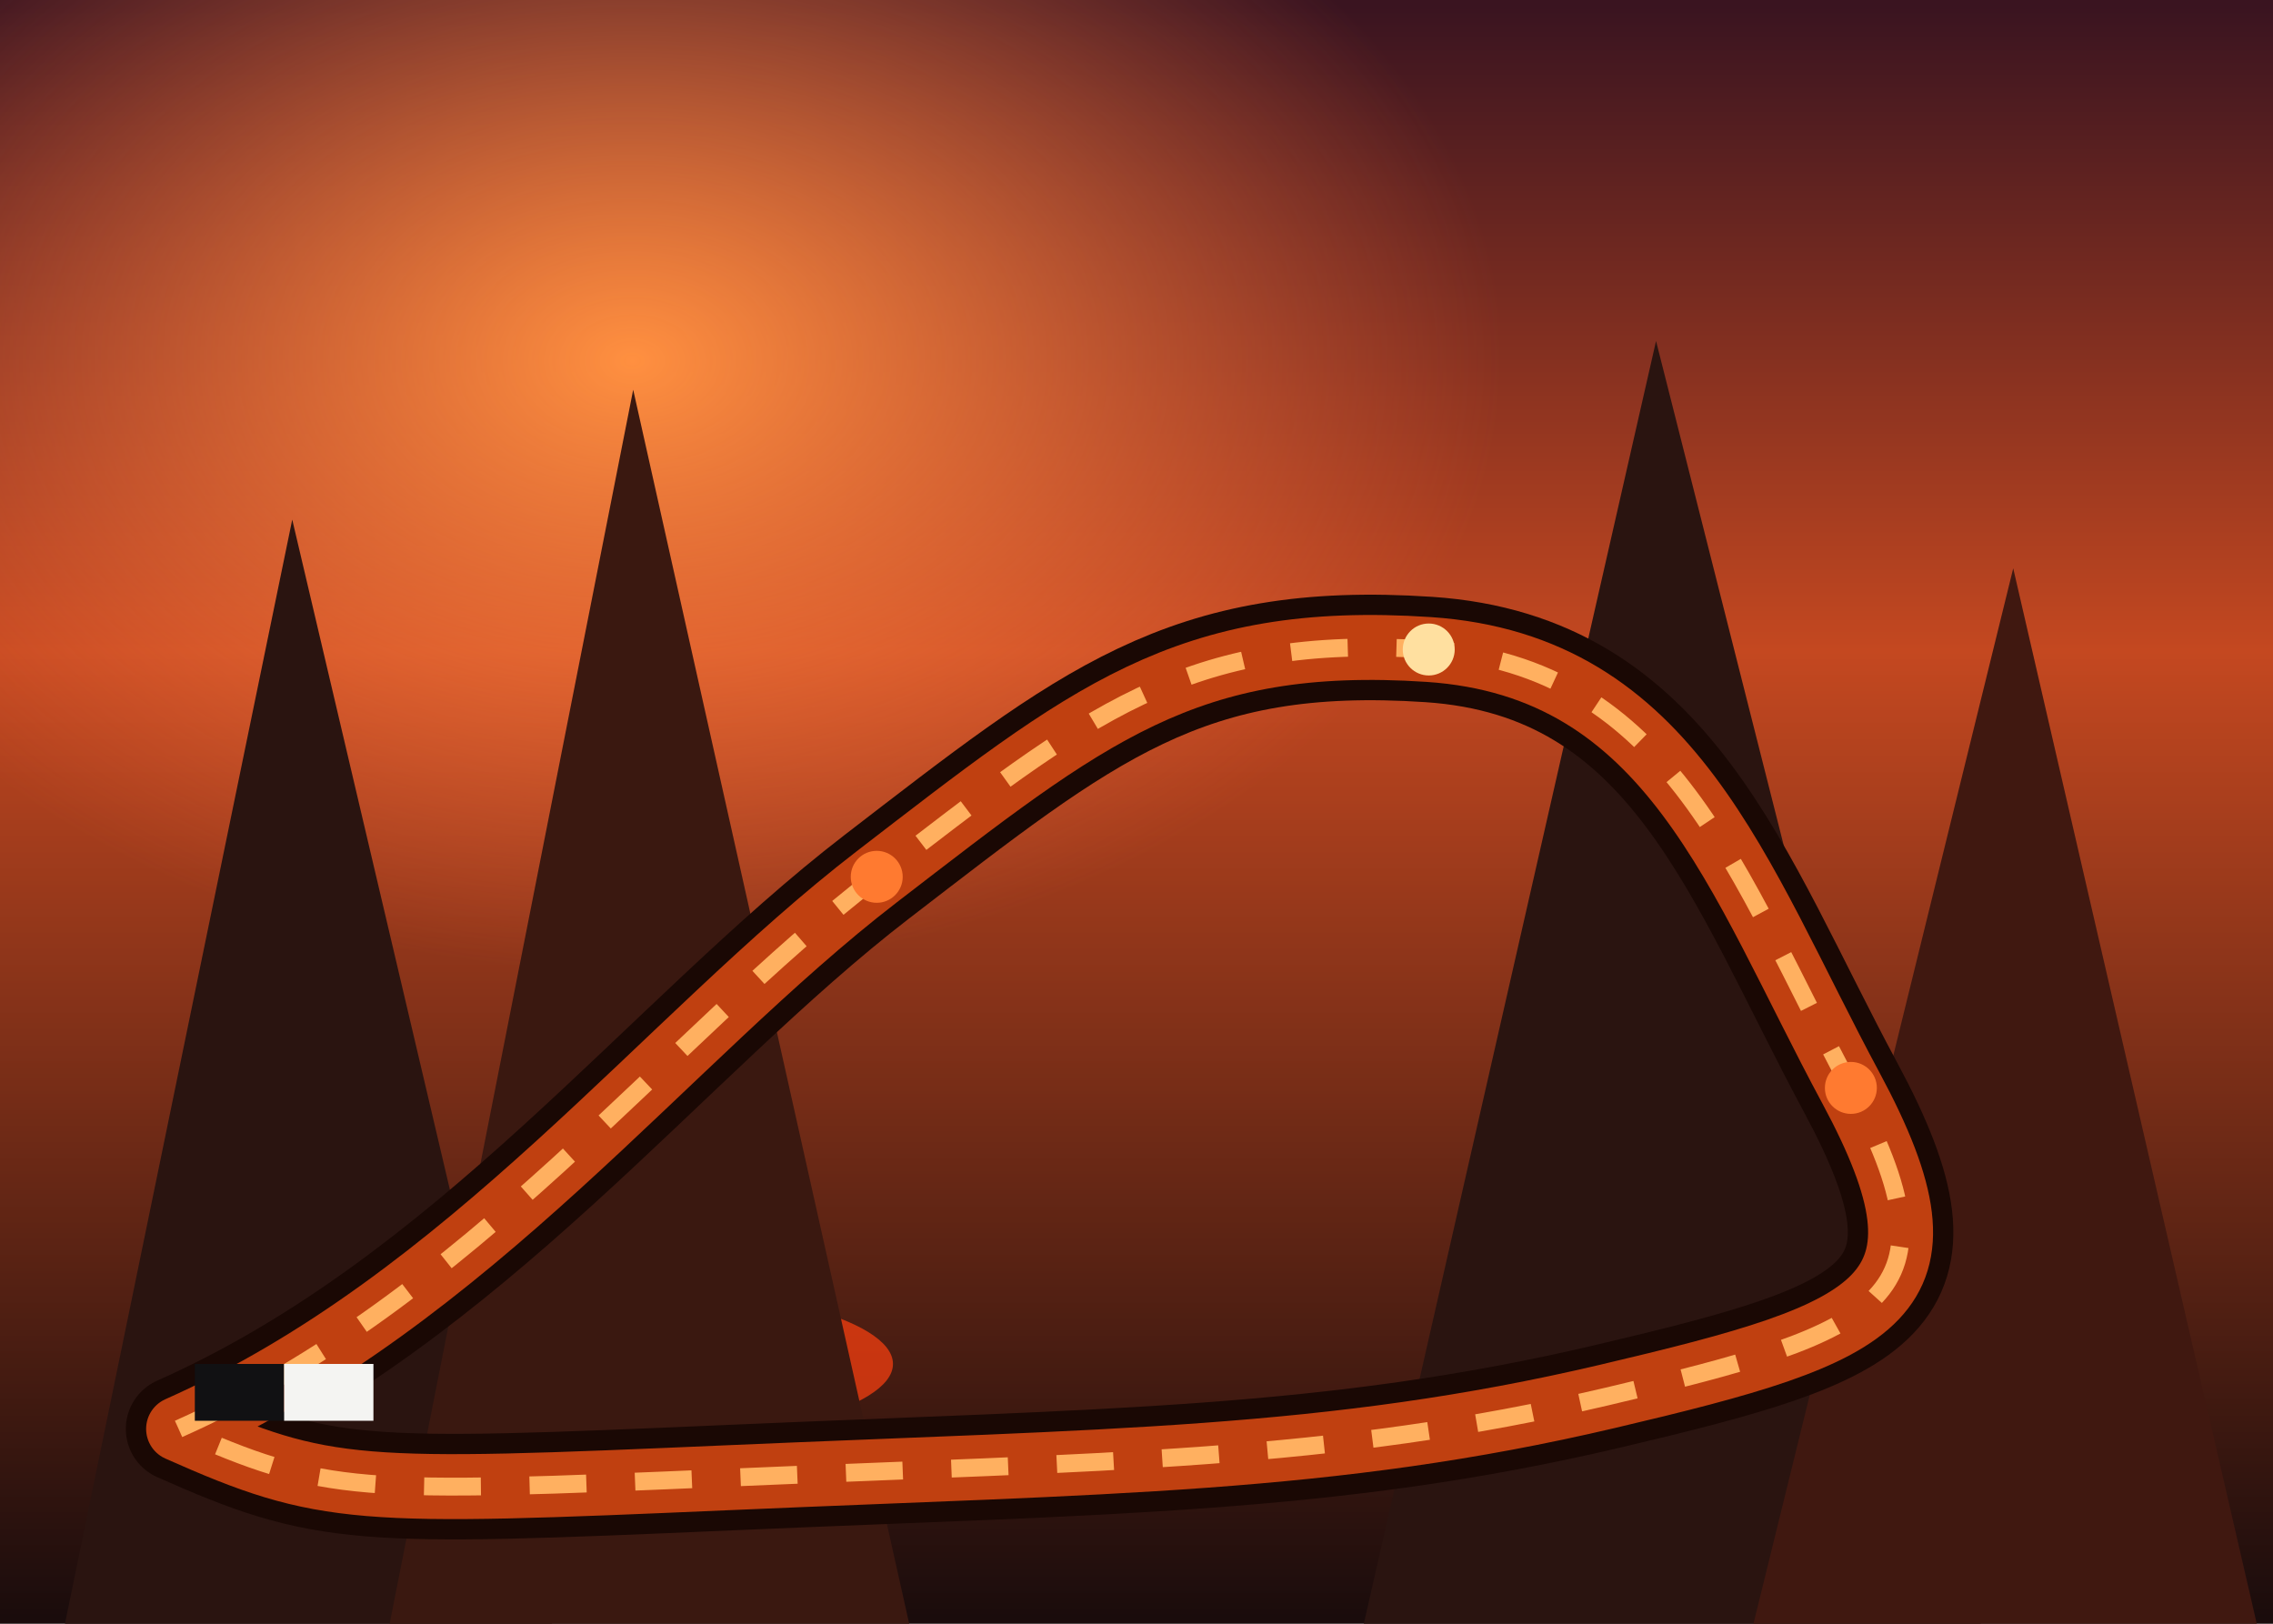
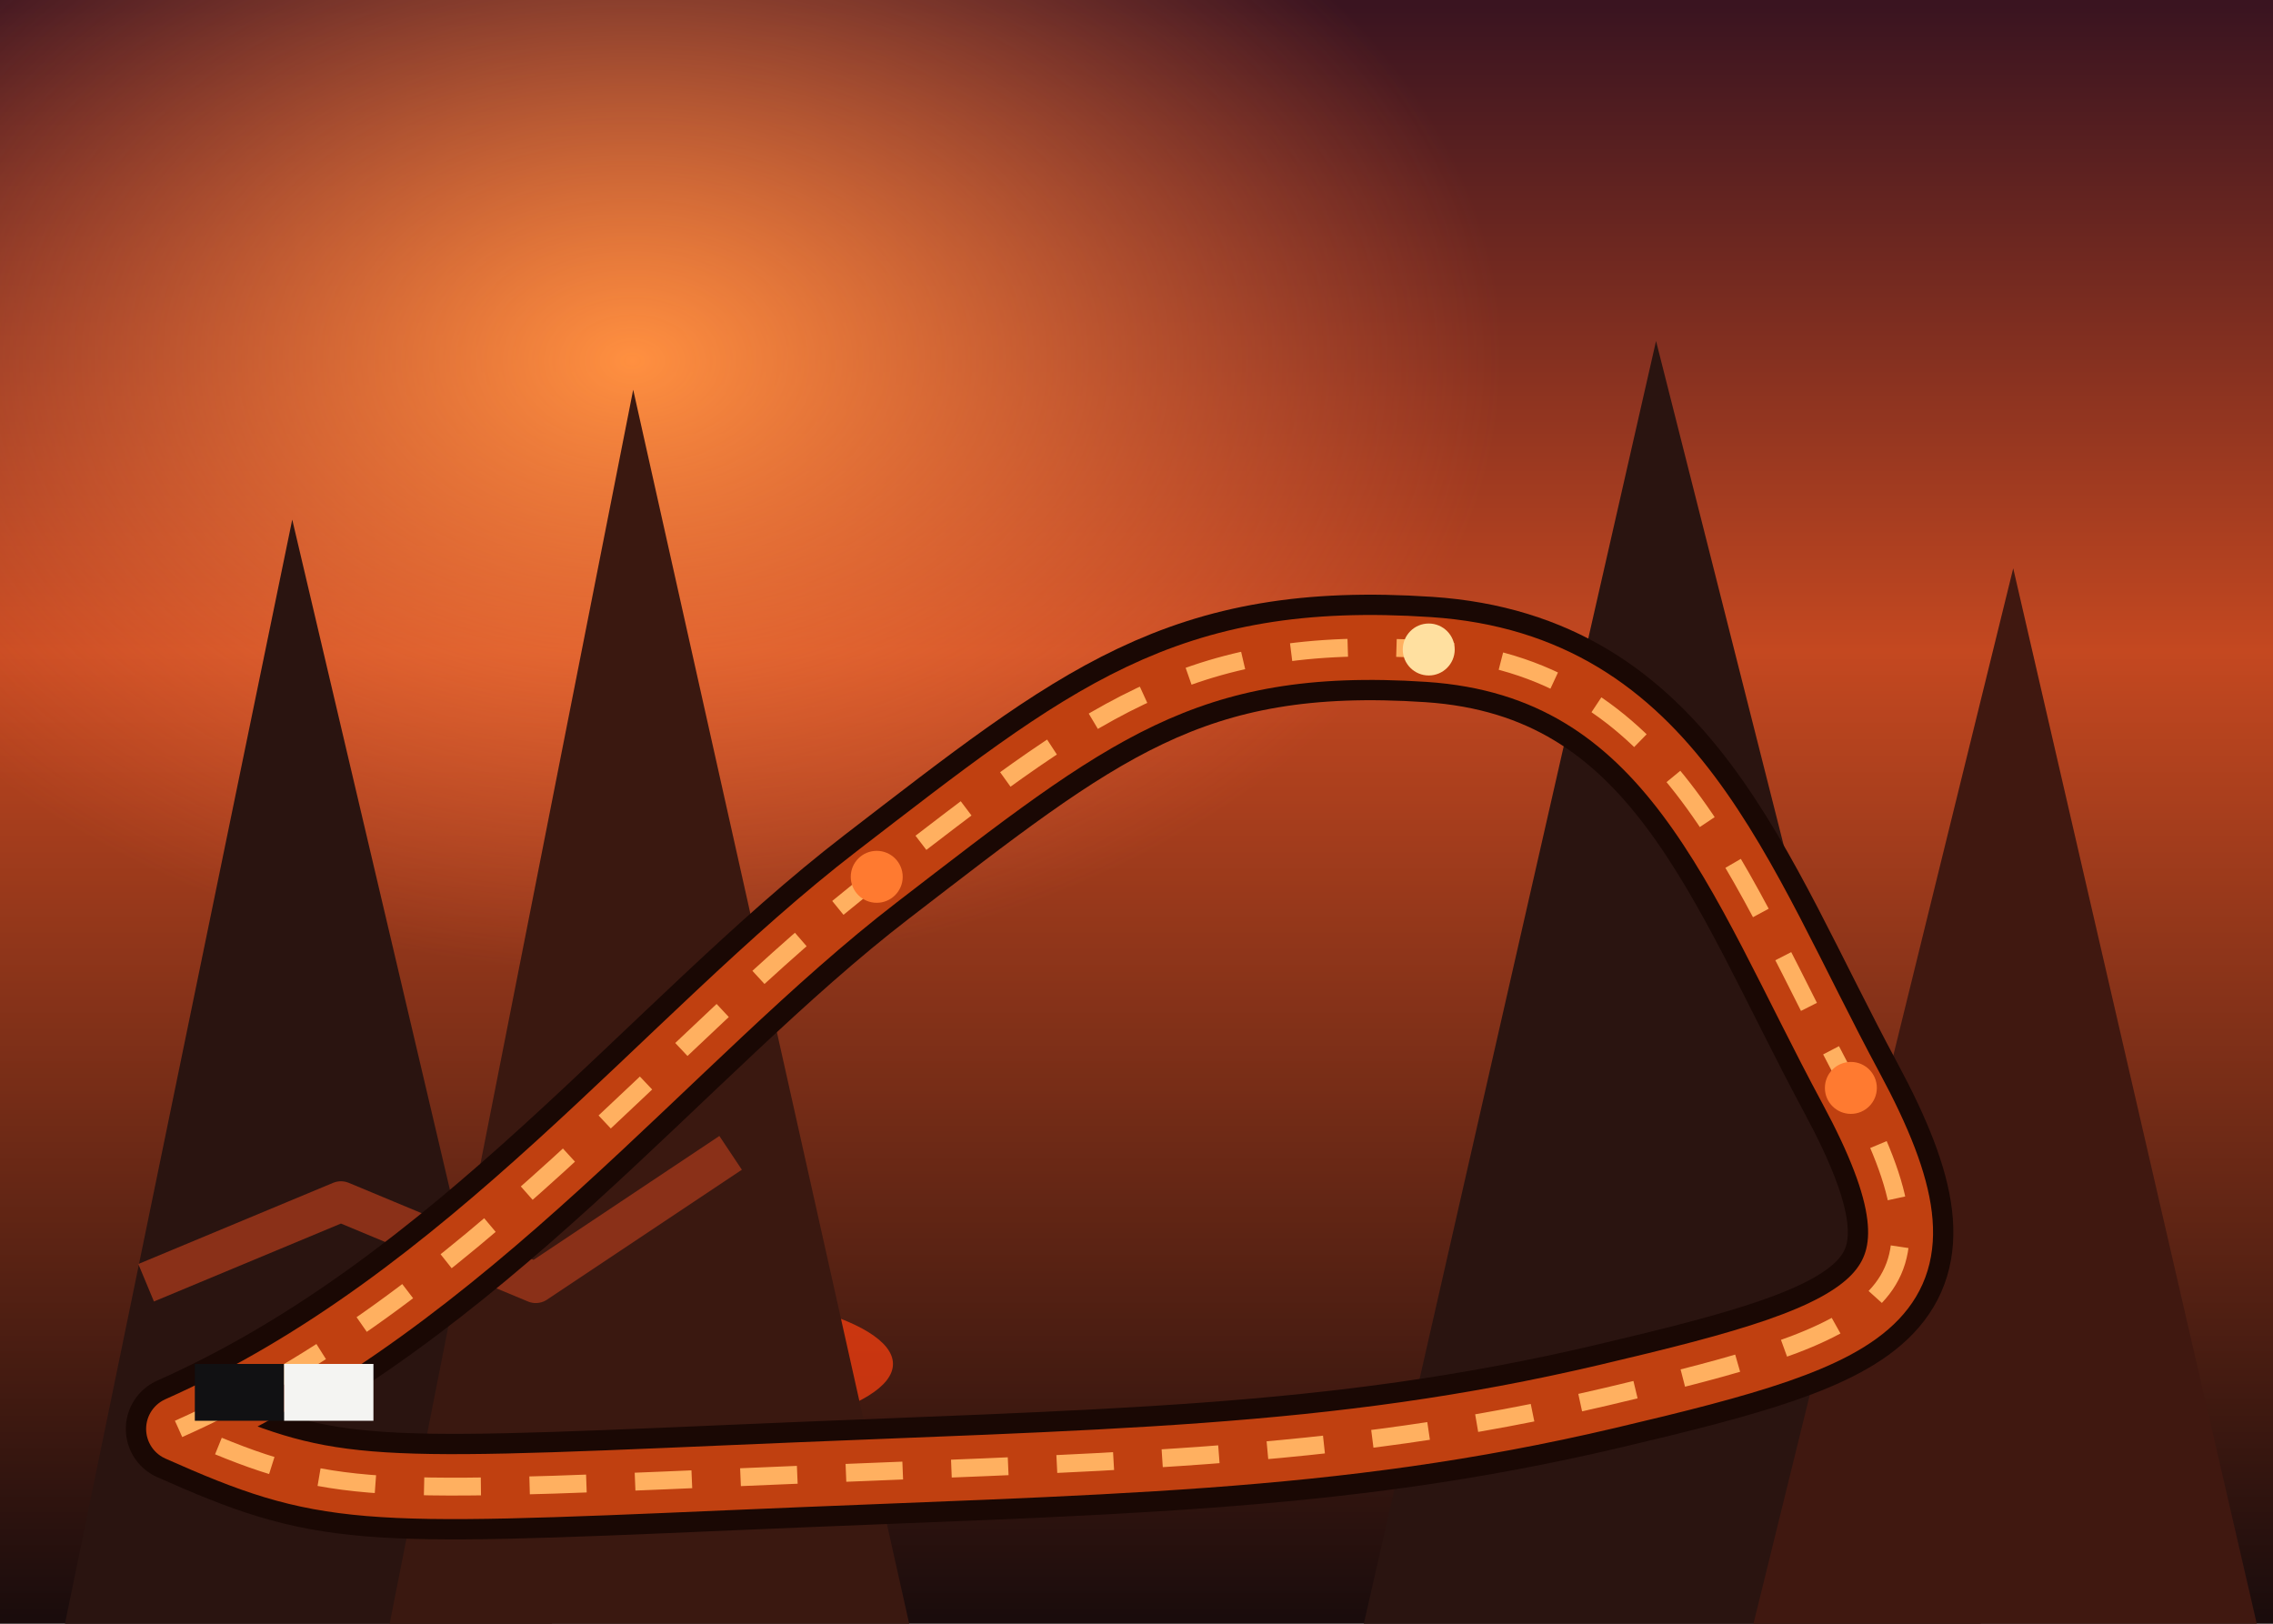
<svg xmlns="http://www.w3.org/2000/svg" viewBox="0 0 280 200" preserveAspectRatio="xMidYMid slice">
  <defs>
    <linearGradient id="sky" x1="0" y1="0" x2="0" y2="1">
      <stop offset="0" stop-color="#3a1420" />
      <stop offset="0.4" stop-color="#c44820" />
      <stop offset="1" stop-color="#1a0c0c" />
    </linearGradient>
    <radialGradient id="glow" cx="0.28" cy="0.22" r="0.38">
      <stop offset="0" stop-color="#ff9040" />
      <stop offset="1" stop-color="#ff7040" stop-opacity="0" />
    </radialGradient>
  </defs>
  <rect width="280" height="200" fill="url(#sky)" />
  <rect width="280" height="200" fill="url(#glow)" />
  <ellipse cx="72" cy="168" rx="38" ry="10" fill="#ff4010" opacity="0.7" />
  <ellipse cx="210" cy="172" rx="28" ry="8" fill="#ff6020" opacity="0.55" />
  <polygon points="8,200 36,64 68,200" fill="#2a1410" />
  <polygon points="48,200 78,48 112,200" fill="#3a1810" />
  <polygon points="168,200 204,42 244,200" fill="#2a1410" />
  <polygon points="216,200 248,70 278,200" fill="#401810" />
+   <path d="M18 158 L 42 148 L 66 158 L 90 142" fill="none" stroke="#8a3018" stroke-width="5" stroke-linejoin="round" />
  <path d="M22 176 C 58 160, 82 128, 108 108 S 146 78, 176 80 S 214 108, 228 134 S 232 164, 198 172 S 136 180, 90 182 S 40 184, 22 176 Z" fill="none" stroke="#1a0804" stroke-width="13" stroke-linejoin="round" />
  <path d="M22 176 C 58 160, 82 128, 108 108 S 146 78, 176 80 S 214 108, 228 134 S 232 164, 198 172 S 136 180, 90 182 S 40 184, 22 176 Z" fill="none" stroke="#c04010" stroke-width="8" stroke-linejoin="round" />
  <path d="M22 176 C 58 160, 82 128, 108 108 S 146 78, 176 80 S 214 108, 228 134 S 232 164, 198 172 S 136 180, 90 182 S 40 184, 22 176 Z" fill="none" stroke="#ffb060" stroke-width="2.2" stroke-dasharray="7 6" />
  <rect x="24" y="168" width="11" height="7" fill="#111113" />
  <rect x="35" y="168" width="11" height="7" fill="#f4f4f2" />
  <circle cx="108" cy="108" r="3.2" fill="#ff7a30" />
  <circle cx="176" cy="80" r="3.2" fill="#ffe0a0" />
  <circle cx="228" cy="134" r="3.2" fill="#ff7a30" />
</svg>
